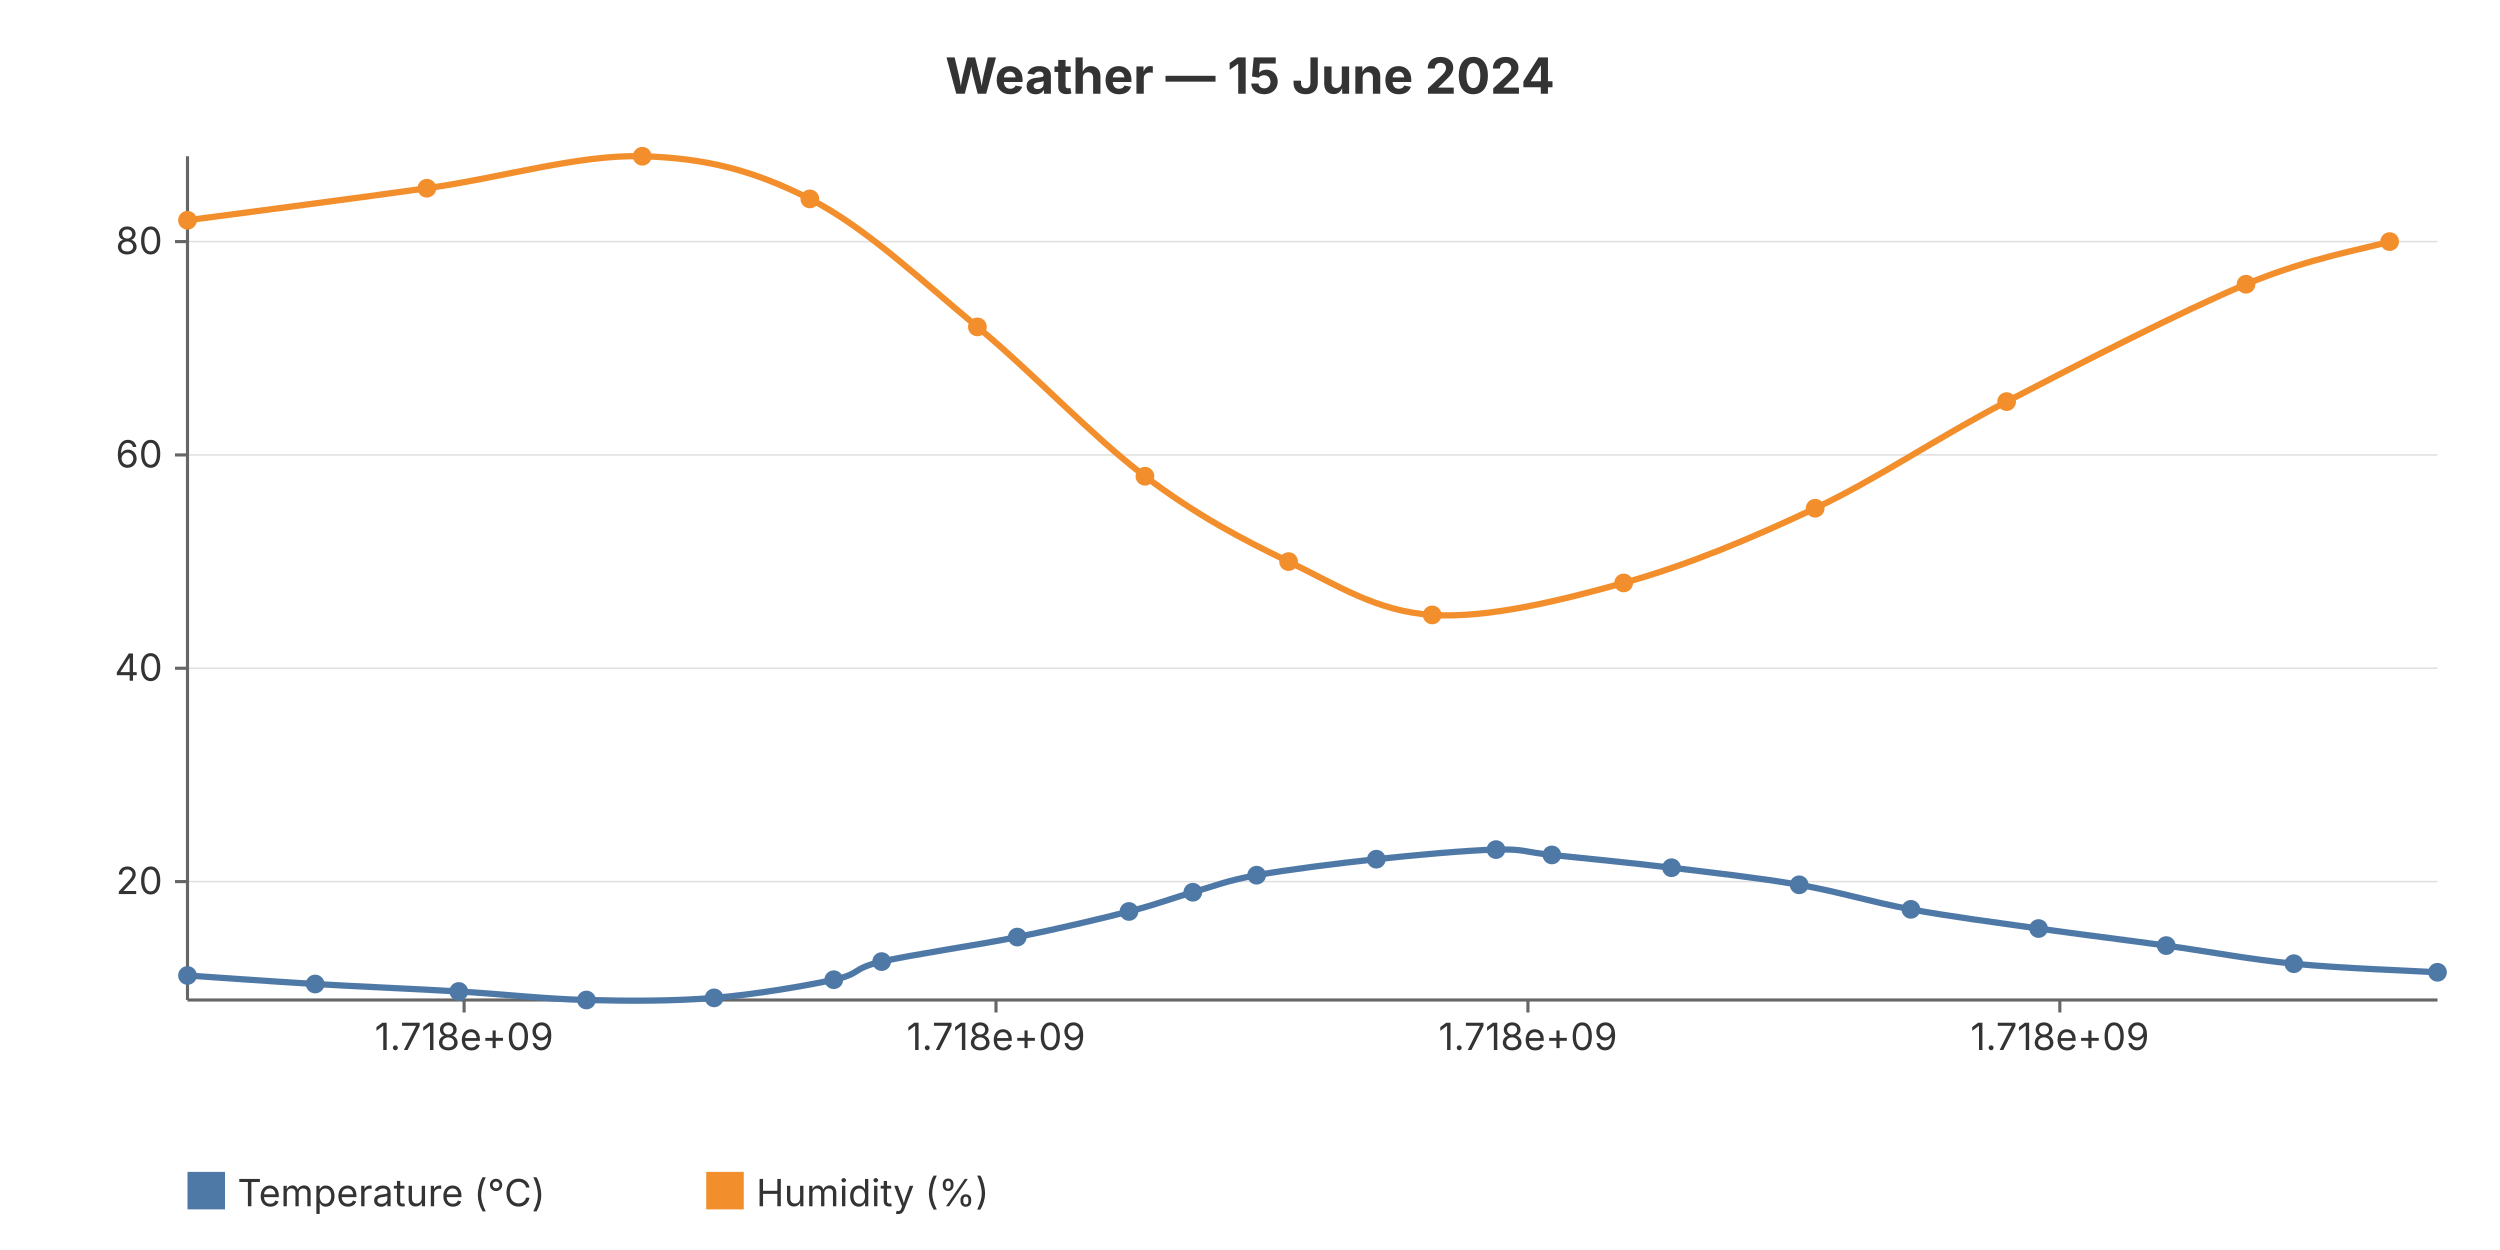
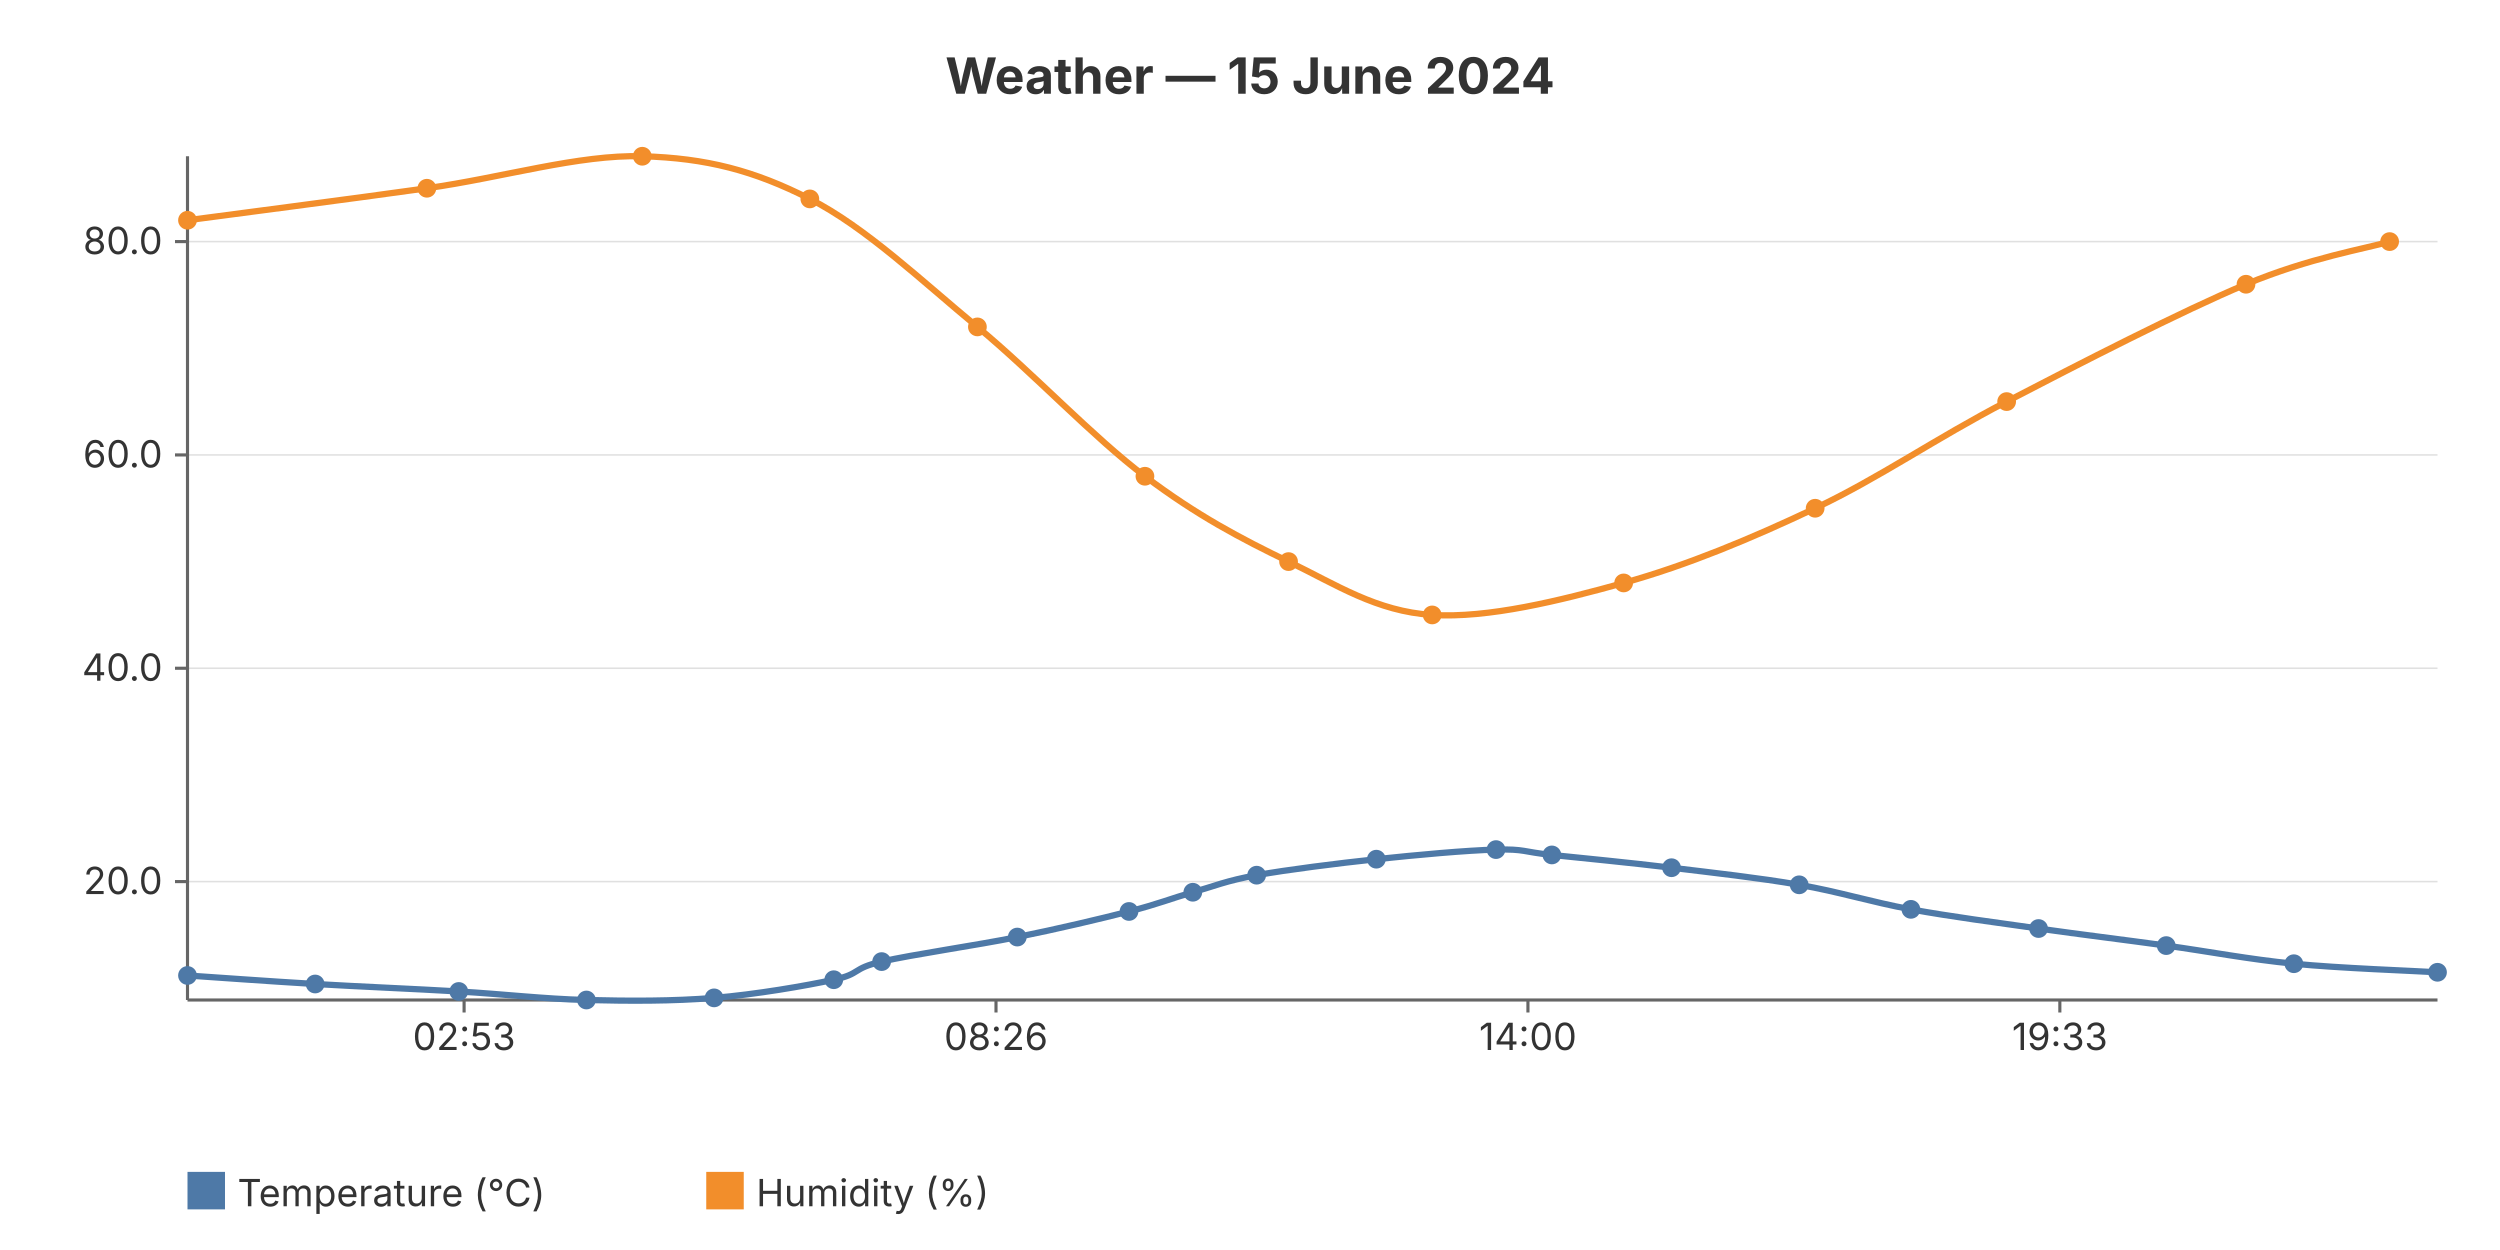
<svg xmlns="http://www.w3.org/2000/svg" viewBox="0 0 800 400" role="img" aria-labelledby="chart-title">
  <style>
    .tooltip { display: none; pointer-events: none; }
    .data-point:hover .tooltip { display: block; }
    .point { transition: r 0.15s; }
    .data-point:hover .point { r: 5; }
    .line { transition: stroke-width 0.2s; }
  </style>
  <rect x="0.00" y="0.00" width="800.00" height="400.00" fill="#ffffff" />
  <g class="grid">
    <line x1="60.00" y1="282.11" x2="780.00" y2="282.11" stroke="#e0e0e0" stroke-width="0.5" />
    <line x1="60.00" y1="213.84" x2="780.00" y2="213.84" stroke="#e0e0e0" stroke-width="0.5" />
    <line x1="60.00" y1="145.58" x2="780.00" y2="145.58" stroke="#e0e0e0" stroke-width="0.5" />
    <line x1="60.00" y1="77.31" x2="780.00" y2="77.31" stroke="#e0e0e0" stroke-width="0.5" />
  </g>
  <g class="y-axis">
    <line x1="60.00" y1="50.00" x2="60.00" y2="320.00" stroke="#666666" stroke-width="1" />
    <line x1="56.00" y1="282.11" x2="60.00" y2="282.11" stroke="#666666" stroke-width="1" />
-     <text x="52.00" y="286.11" text-anchor="end" fill="#333333" font-size="12" font-family="system-ui, -apple-system, sans-serif">20</text>
+     <text x="52.00" y="286.11" text-anchor="end" fill="#333333" font-size="12" font-family="system-ui, -apple-system, sans-serif">20.0</text>
    <line x1="56.00" y1="213.84" x2="60.00" y2="213.84" stroke="#666666" stroke-width="1" />
-     <text x="52.00" y="217.84" text-anchor="end" fill="#333333" font-size="12" font-family="system-ui, -apple-system, sans-serif">40</text>
+     <text x="52.00" y="217.84" text-anchor="end" fill="#333333" font-size="12" font-family="system-ui, -apple-system, sans-serif">40.0</text>
    <line x1="56.00" y1="145.58" x2="60.00" y2="145.58" stroke="#666666" stroke-width="1" />
-     <text x="52.00" y="149.58" text-anchor="end" fill="#333333" font-size="12" font-family="system-ui, -apple-system, sans-serif">60</text>
+     <text x="52.00" y="149.58" text-anchor="end" fill="#333333" font-size="12" font-family="system-ui, -apple-system, sans-serif">60.0</text>
    <line x1="56.00" y1="77.31" x2="60.00" y2="77.31" stroke="#666666" stroke-width="1" />
-     <text x="52.00" y="81.31" text-anchor="end" fill="#333333" font-size="12" font-family="system-ui, -apple-system, sans-serif">80</text>
+     <text x="52.00" y="81.31" text-anchor="end" fill="#333333" font-size="12" font-family="system-ui, -apple-system, sans-serif">80.0</text>
  </g>
  <g class="x-axis">
    <line x1="60.00" y1="320.00" x2="780.00" y2="320.00" stroke="#666666" stroke-width="1" />
    <line x1="148.51" y1="320.00" x2="148.51" y2="324.00" stroke="#666666" stroke-width="1" />
-     <text x="148.51" y="336.00" text-anchor="middle" fill="#333333" font-size="12" font-family="system-ui, -apple-system, sans-serif">1.718e+09</text>
+     <text x="148.51" y="336.00" text-anchor="middle" fill="#333333" font-size="12" font-family="system-ui, -apple-system, sans-serif">02:53</text>
    <line x1="318.72" y1="320.00" x2="318.72" y2="324.00" stroke="#666666" stroke-width="1" />
-     <text x="318.72" y="336.00" text-anchor="middle" fill="#333333" font-size="12" font-family="system-ui, -apple-system, sans-serif">1.718e+09</text>
+     <text x="318.72" y="336.00" text-anchor="middle" fill="#333333" font-size="12" font-family="system-ui, -apple-system, sans-serif">08:26</text>
    <line x1="488.94" y1="320.00" x2="488.94" y2="324.00" stroke="#666666" stroke-width="1" />
-     <text x="488.94" y="336.00" text-anchor="middle" fill="#333333" font-size="12" font-family="system-ui, -apple-system, sans-serif">1.718e+09</text>
+     <text x="488.94" y="336.00" text-anchor="middle" fill="#333333" font-size="12" font-family="system-ui, -apple-system, sans-serif">14:00</text>
    <line x1="659.15" y1="320.00" x2="659.15" y2="324.00" stroke="#666666" stroke-width="1" />
-     <text x="659.15" y="336.00" text-anchor="middle" fill="#333333" font-size="12" font-family="system-ui, -apple-system, sans-serif">1.718e+09</text>
+     <text x="659.15" y="336.00" text-anchor="middle" fill="#333333" font-size="12" font-family="system-ui, -apple-system, sans-serif">19:33</text>
  </g>
  <text x="400.00" y="30.00" text-anchor="middle" fill="#333333" font-size="16" font-weight="bold" font-family="system-ui, -apple-system, sans-serif">Weather — 15 June 2024</text>
  <g class="series-0">
    <path d="M60.00,312.15 C66.81,312.60 86.38,314.03 100.85,314.88 C115.32,315.73 132.34,316.42 146.81,317.27 C161.28,318.12 174.04,319.66 187.66,320.00 C201.28,320.34 215.32,320.40 228.51,319.32 C241.70,318.24 257.87,315.45 266.81,313.51 C275.74,311.58 272.34,309.99 282.13,307.71 C291.91,305.44 312.34,302.53 325.53,299.86 C338.72,297.19 351.91,294.06 361.28,291.67 C370.64,289.28 374.89,287.46 381.70,285.52 C388.51,283.59 392.34,281.83 402.13,280.06 C411.91,278.30 427.66,276.31 440.43,274.94 C453.19,273.58 469.36,272.10 478.72,271.87 C488.09,271.64 487.23,272.61 496.60,273.58 C505.96,274.54 521.70,276.08 534.89,277.67 C548.09,279.27 562.98,280.92 575.74,283.14 C588.51,285.35 598.72,288.65 611.49,290.99 C624.26,293.32 638.72,295.20 652.34,297.13 C665.96,299.06 679.57,300.71 693.19,302.59 C706.81,304.47 719.57,306.97 734.04,308.39 C748.51,309.82 772.34,310.67 780.00,311.13" fill="none" stroke="#4e79a7" stroke-width="2" class="line" />
    <g class="data-point" aria-label="11.2°C">
      <circle cx="60.00" cy="312.15" r="3.0" fill="#4e79a7" class="point" />
      <g class="tooltip">
        <rect x="68.00" y="292.15" width="60.00" height="18.00" fill="white" stroke="#ccc" rx="3" />
        <text x="72.00" y="305.15" fill="#333333" font-size="10" font-family="system-ui, -apple-system, sans-serif">11.2°C</text>
      </g>
    </g>
    <g class="data-point" aria-label="10.4°C">
      <circle cx="100.85" cy="314.88" r="3.0" fill="#4e79a7" class="point" />
      <g class="tooltip">
        <rect x="108.85" y="294.88" width="60.00" height="18.00" fill="white" stroke="#ccc" rx="3" />
        <text x="112.85" y="307.88" fill="#333333" font-size="10" font-family="system-ui, -apple-system, sans-serif">10.4°C</text>
      </g>
    </g>
    <g class="data-point" aria-label="9.7°C">
      <circle cx="146.81" cy="317.27" r="3.0" fill="#4e79a7" class="point" />
      <g class="tooltip">
        <rect x="154.81" y="297.27" width="60.00" height="18.00" fill="white" stroke="#ccc" rx="3" />
        <text x="158.81" y="310.27" fill="#333333" font-size="10" font-family="system-ui, -apple-system, sans-serif">9.7°C</text>
      </g>
    </g>
    <g class="data-point" aria-label="8.9°C">
      <circle cx="187.66" cy="320.00" r="3.0" fill="#4e79a7" class="point" />
      <g class="tooltip">
        <rect x="195.66" y="300.00" width="60.00" height="18.00" fill="white" stroke="#ccc" rx="3" />
        <text x="199.66" y="313.00" fill="#333333" font-size="10" font-family="system-ui, -apple-system, sans-serif">8.9°C</text>
      </g>
    </g>
    <g class="data-point" aria-label="9.1°C">
      <circle cx="228.51" cy="319.32" r="3.0" fill="#4e79a7" class="point" />
      <g class="tooltip">
        <rect x="236.51" y="299.32" width="60.00" height="18.00" fill="white" stroke="#ccc" rx="3" />
        <text x="240.51" y="312.32" fill="#333333" font-size="10" font-family="system-ui, -apple-system, sans-serif">9.1°C</text>
      </g>
    </g>
    <g class="data-point" aria-label="10.8°C">
      <circle cx="266.81" cy="313.51" r="3.0" fill="#4e79a7" class="point" />
      <g class="tooltip">
        <rect x="274.81" y="293.51" width="60.00" height="18.00" fill="white" stroke="#ccc" rx="3" />
        <text x="278.81" y="306.51" fill="#333333" font-size="10" font-family="system-ui, -apple-system, sans-serif">10.8°C</text>
      </g>
    </g>
    <g class="data-point" aria-label="12.5°C">
      <circle cx="282.13" cy="307.71" r="3.0" fill="#4e79a7" class="point" />
      <g class="tooltip">
        <rect x="290.13" y="287.71" width="60.00" height="18.00" fill="white" stroke="#ccc" rx="3" />
        <text x="294.13" y="300.71" fill="#333333" font-size="10" font-family="system-ui, -apple-system, sans-serif">12.5°C</text>
      </g>
    </g>
    <g class="data-point" aria-label="14.8°C">
      <circle cx="325.53" cy="299.86" r="3.0" fill="#4e79a7" class="point" />
      <g class="tooltip">
        <rect x="333.53" y="279.86" width="60.00" height="18.00" fill="white" stroke="#ccc" rx="3" />
        <text x="337.53" y="292.86" fill="#333333" font-size="10" font-family="system-ui, -apple-system, sans-serif">14.8°C</text>
      </g>
    </g>
    <g class="data-point" aria-label="17.2°C">
      <circle cx="361.28" cy="291.67" r="3.0" fill="#4e79a7" class="point" />
      <g class="tooltip">
        <rect x="369.28" y="271.67" width="60.00" height="18.00" fill="white" stroke="#ccc" rx="3" />
        <text x="373.28" y="284.67" fill="#333333" font-size="10" font-family="system-ui, -apple-system, sans-serif">17.2°C</text>
      </g>
    </g>
    <g class="data-point" aria-label="19.0°C">
      <circle cx="381.70" cy="285.52" r="3.0" fill="#4e79a7" class="point" />
      <g class="tooltip">
        <rect x="389.70" y="265.52" width="60.00" height="18.00" fill="white" stroke="#ccc" rx="3" />
        <text x="393.70" y="278.52" fill="#333333" font-size="10" font-family="system-ui, -apple-system, sans-serif">19.0°C</text>
      </g>
    </g>
    <g class="data-point" aria-label="20.6°C">
      <circle cx="402.13" cy="280.06" r="3.0" fill="#4e79a7" class="point" />
      <g class="tooltip">
        <rect x="410.13" y="260.06" width="60.00" height="18.00" fill="white" stroke="#ccc" rx="3" />
        <text x="414.13" y="273.06" fill="#333333" font-size="10" font-family="system-ui, -apple-system, sans-serif">20.6°C</text>
      </g>
    </g>
    <g class="data-point" aria-label="22.1°C">
      <circle cx="440.43" cy="274.94" r="3.0" fill="#4e79a7" class="point" />
      <g class="tooltip">
        <rect x="448.43" y="254.94" width="60.00" height="18.00" fill="white" stroke="#ccc" rx="3" />
        <text x="452.43" y="267.94" fill="#333333" font-size="10" font-family="system-ui, -apple-system, sans-serif">22.1°C</text>
      </g>
    </g>
    <g class="data-point" aria-label="23.0°C">
      <circle cx="478.72" cy="271.87" r="3.0" fill="#4e79a7" class="point" />
      <g class="tooltip">
        <rect x="486.72" y="251.87" width="60.00" height="18.00" fill="white" stroke="#ccc" rx="3" />
        <text x="490.72" y="264.87" fill="#333333" font-size="10" font-family="system-ui, -apple-system, sans-serif">23.0°C</text>
      </g>
    </g>
    <g class="data-point" aria-label="22.5°C">
      <circle cx="496.60" cy="273.58" r="3.0" fill="#4e79a7" class="point" />
      <g class="tooltip">
        <rect x="504.60" y="253.58" width="60.00" height="18.00" fill="white" stroke="#ccc" rx="3" />
        <text x="508.60" y="266.58" fill="#333333" font-size="10" font-family="system-ui, -apple-system, sans-serif">22.5°C</text>
      </g>
    </g>
    <g class="data-point" aria-label="21.3°C">
      <circle cx="534.89" cy="277.67" r="3.0" fill="#4e79a7" class="point" />
      <g class="tooltip">
        <rect x="542.89" y="257.67" width="60.00" height="18.00" fill="white" stroke="#ccc" rx="3" />
        <text x="546.89" y="270.67" fill="#333333" font-size="10" font-family="system-ui, -apple-system, sans-serif">21.3°C</text>
      </g>
    </g>
    <g class="data-point" aria-label="19.7°C">
      <circle cx="575.74" cy="283.14" r="3.0" fill="#4e79a7" class="point" />
      <g class="tooltip">
        <rect x="583.74" y="263.14" width="60.00" height="18.00" fill="white" stroke="#ccc" rx="3" />
        <text x="587.74" y="276.14" fill="#333333" font-size="10" font-family="system-ui, -apple-system, sans-serif">19.7°C</text>
      </g>
    </g>
    <g class="data-point" aria-label="17.4°C">
      <circle cx="611.49" cy="290.99" r="3.0" fill="#4e79a7" class="point" />
      <g class="tooltip">
        <rect x="619.49" y="270.99" width="60.00" height="18.00" fill="white" stroke="#ccc" rx="3" />
        <text x="623.49" y="283.99" fill="#333333" font-size="10" font-family="system-ui, -apple-system, sans-serif">17.4°C</text>
      </g>
    </g>
    <g class="data-point" aria-label="15.6°C">
      <circle cx="652.34" cy="297.13" r="3.0" fill="#4e79a7" class="point" />
      <g class="tooltip">
        <rect x="660.34" y="277.13" width="60.00" height="18.00" fill="white" stroke="#ccc" rx="3" />
        <text x="664.34" y="290.13" fill="#333333" font-size="10" font-family="system-ui, -apple-system, sans-serif">15.6°C</text>
      </g>
    </g>
    <g class="data-point" aria-label="14.0°C">
      <circle cx="693.19" cy="302.59" r="3.0" fill="#4e79a7" class="point" />
      <g class="tooltip">
        <rect x="701.19" y="282.59" width="60.00" height="18.00" fill="white" stroke="#ccc" rx="3" />
        <text x="705.19" y="295.59" fill="#333333" font-size="10" font-family="system-ui, -apple-system, sans-serif">14.0°C</text>
      </g>
    </g>
    <g class="data-point" aria-label="12.3°C">
      <circle cx="734.04" cy="308.39" r="3.0" fill="#4e79a7" class="point" />
      <g class="tooltip">
        <rect x="742.04" y="288.39" width="60.00" height="18.00" fill="white" stroke="#ccc" rx="3" />
        <text x="746.04" y="301.39" fill="#333333" font-size="10" font-family="system-ui, -apple-system, sans-serif">12.3°C</text>
      </g>
    </g>
    <g class="data-point" aria-label="11.5°C">
      <circle cx="780.00" cy="311.13" r="3.0" fill="#4e79a7" class="point" />
      <g class="tooltip">
        <rect x="788.00" y="291.13" width="60.00" height="18.00" fill="white" stroke="#ccc" rx="3" />
        <text x="792.00" y="304.13" fill="#333333" font-size="10" font-family="system-ui, -apple-system, sans-serif">11.5°C</text>
      </g>
    </g>
  </g>
  <g class="series-1">
    <path d="M60.00,70.48 C72.77,68.77 112.34,63.65 136.60,60.24 C160.85,56.83 185.11,49.43 205.53,50.00 C225.96,50.57 241.28,54.55 259.15,63.65 C277.02,72.76 294.89,89.82 312.77,104.61 C330.64,119.41 349.79,139.89 366.38,152.40 C382.98,164.92 397.02,172.31 412.34,179.71 C427.66,187.10 440.43,195.64 458.30,196.78 C476.17,197.91 499.15,192.23 519.57,186.54 C540.00,180.85 560.43,172.31 580.85,162.64 C601.28,152.97 619.15,140.46 642.13,128.51 C665.11,116.56 698.30,99.49 718.72,90.96 C739.15,82.43 757.02,79.58 764.68,77.31" fill="none" stroke="#f28e2b" stroke-width="2" class="line" />
    <g class="data-point" aria-label="82%">
      <circle cx="60.00" cy="70.48" r="3.0" fill="#f28e2b" class="point" />
      <g class="tooltip">
        <rect x="68.00" y="50.48" width="60.00" height="18.00" fill="white" stroke="#ccc" rx="3" />
        <text x="72.00" y="63.48" fill="#333333" font-size="10" font-family="system-ui, -apple-system, sans-serif">82%</text>
      </g>
    </g>
    <g class="data-point" aria-label="85%">
      <circle cx="136.60" cy="60.24" r="3.0" fill="#f28e2b" class="point" />
      <g class="tooltip">
        <rect x="144.60" y="40.24" width="60.00" height="18.00" fill="white" stroke="#ccc" rx="3" />
        <text x="148.60" y="53.24" fill="#333333" font-size="10" font-family="system-ui, -apple-system, sans-serif">85%</text>
      </g>
    </g>
    <g class="data-point" aria-label="88%">
      <circle cx="205.53" cy="50.00" r="3.0" fill="#f28e2b" class="point" />
      <g class="tooltip">
        <rect x="213.53" y="30.00" width="60.00" height="18.00" fill="white" stroke="#ccc" rx="3" />
        <text x="217.53" y="43.00" fill="#333333" font-size="10" font-family="system-ui, -apple-system, sans-serif">88%</text>
      </g>
    </g>
    <g class="data-point" aria-label="84%">
      <circle cx="259.15" cy="63.65" r="3.0" fill="#f28e2b" class="point" />
      <g class="tooltip">
        <rect x="267.15" y="43.65" width="60.00" height="18.00" fill="white" stroke="#ccc" rx="3" />
        <text x="271.15" y="56.65" fill="#333333" font-size="10" font-family="system-ui, -apple-system, sans-serif">84%</text>
      </g>
    </g>
    <g class="data-point" aria-label="72%">
      <circle cx="312.77" cy="104.61" r="3.0" fill="#f28e2b" class="point" />
      <g class="tooltip">
        <rect x="320.77" y="84.61" width="60.00" height="18.00" fill="white" stroke="#ccc" rx="3" />
        <text x="324.77" y="97.61" fill="#333333" font-size="10" font-family="system-ui, -apple-system, sans-serif">72%</text>
      </g>
    </g>
    <g class="data-point" aria-label="58%">
      <circle cx="366.38" cy="152.40" r="3.0" fill="#f28e2b" class="point" />
      <g class="tooltip">
        <rect x="374.38" y="132.40" width="60.00" height="18.00" fill="white" stroke="#ccc" rx="3" />
        <text x="378.38" y="145.40" fill="#333333" font-size="10" font-family="system-ui, -apple-system, sans-serif">58%</text>
      </g>
    </g>
    <g class="data-point" aria-label="50%">
      <circle cx="412.34" cy="179.71" r="3.0" fill="#f28e2b" class="point" />
      <g class="tooltip">
        <rect x="420.34" y="159.71" width="60.00" height="18.00" fill="white" stroke="#ccc" rx="3" />
        <text x="424.34" y="172.71" fill="#333333" font-size="10" font-family="system-ui, -apple-system, sans-serif">50%</text>
      </g>
    </g>
    <g class="data-point" aria-label="45%">
      <circle cx="458.30" cy="196.78" r="3.0" fill="#f28e2b" class="point" />
      <g class="tooltip">
        <rect x="466.30" y="176.78" width="60.00" height="18.00" fill="white" stroke="#ccc" rx="3" />
        <text x="470.30" y="189.78" fill="#333333" font-size="10" font-family="system-ui, -apple-system, sans-serif">45%</text>
      </g>
    </g>
    <g class="data-point" aria-label="48%">
      <circle cx="519.57" cy="186.54" r="3.0" fill="#f28e2b" class="point" />
      <g class="tooltip">
        <rect x="527.57" y="166.54" width="60.00" height="18.00" fill="white" stroke="#ccc" rx="3" />
        <text x="531.57" y="179.54" fill="#333333" font-size="10" font-family="system-ui, -apple-system, sans-serif">48%</text>
      </g>
    </g>
    <g class="data-point" aria-label="55%">
      <circle cx="580.85" cy="162.64" r="3.0" fill="#f28e2b" class="point" />
      <g class="tooltip">
        <rect x="588.85" y="142.64" width="60.00" height="18.00" fill="white" stroke="#ccc" rx="3" />
        <text x="592.85" y="155.64" fill="#333333" font-size="10" font-family="system-ui, -apple-system, sans-serif">55%</text>
      </g>
    </g>
    <g class="data-point" aria-label="65%">
      <circle cx="642.13" cy="128.51" r="3.0" fill="#f28e2b" class="point" />
      <g class="tooltip">
        <rect x="650.13" y="108.51" width="60.00" height="18.00" fill="white" stroke="#ccc" rx="3" />
        <text x="654.13" y="121.51" fill="#333333" font-size="10" font-family="system-ui, -apple-system, sans-serif">65%</text>
      </g>
    </g>
    <g class="data-point" aria-label="76%">
      <circle cx="718.72" cy="90.96" r="3.0" fill="#f28e2b" class="point" />
      <g class="tooltip">
        <rect x="726.72" y="70.96" width="60.00" height="18.00" fill="white" stroke="#ccc" rx="3" />
        <text x="730.72" y="83.96" fill="#333333" font-size="10" font-family="system-ui, -apple-system, sans-serif">76%</text>
      </g>
    </g>
    <g class="data-point" aria-label="80%">
      <circle cx="764.68" cy="77.31" r="3.0" fill="#f28e2b" class="point" />
      <g class="tooltip">
        <rect x="772.68" y="57.31" width="60.00" height="18.00" fill="white" stroke="#ccc" rx="3" />
        <text x="776.68" y="70.31" fill="#333333" font-size="10" font-family="system-ui, -apple-system, sans-serif">80%</text>
      </g>
    </g>
  </g>
  <g class="legend">
    <rect x="60.00" y="375.00" width="12.00" height="12.00" fill="#4e79a7" />
    <text x="76.00" y="386.00" fill="#333333" font-size="12" font-family="system-ui, -apple-system, sans-serif">Temperature (°C)</text>
    <rect x="226.00" y="375.00" width="12.00" height="12.00" fill="#f28e2b" />
    <text x="242.00" y="386.00" fill="#333333" font-size="12" font-family="system-ui, -apple-system, sans-serif">Humidity (%)</text>
  </g>
</svg>
